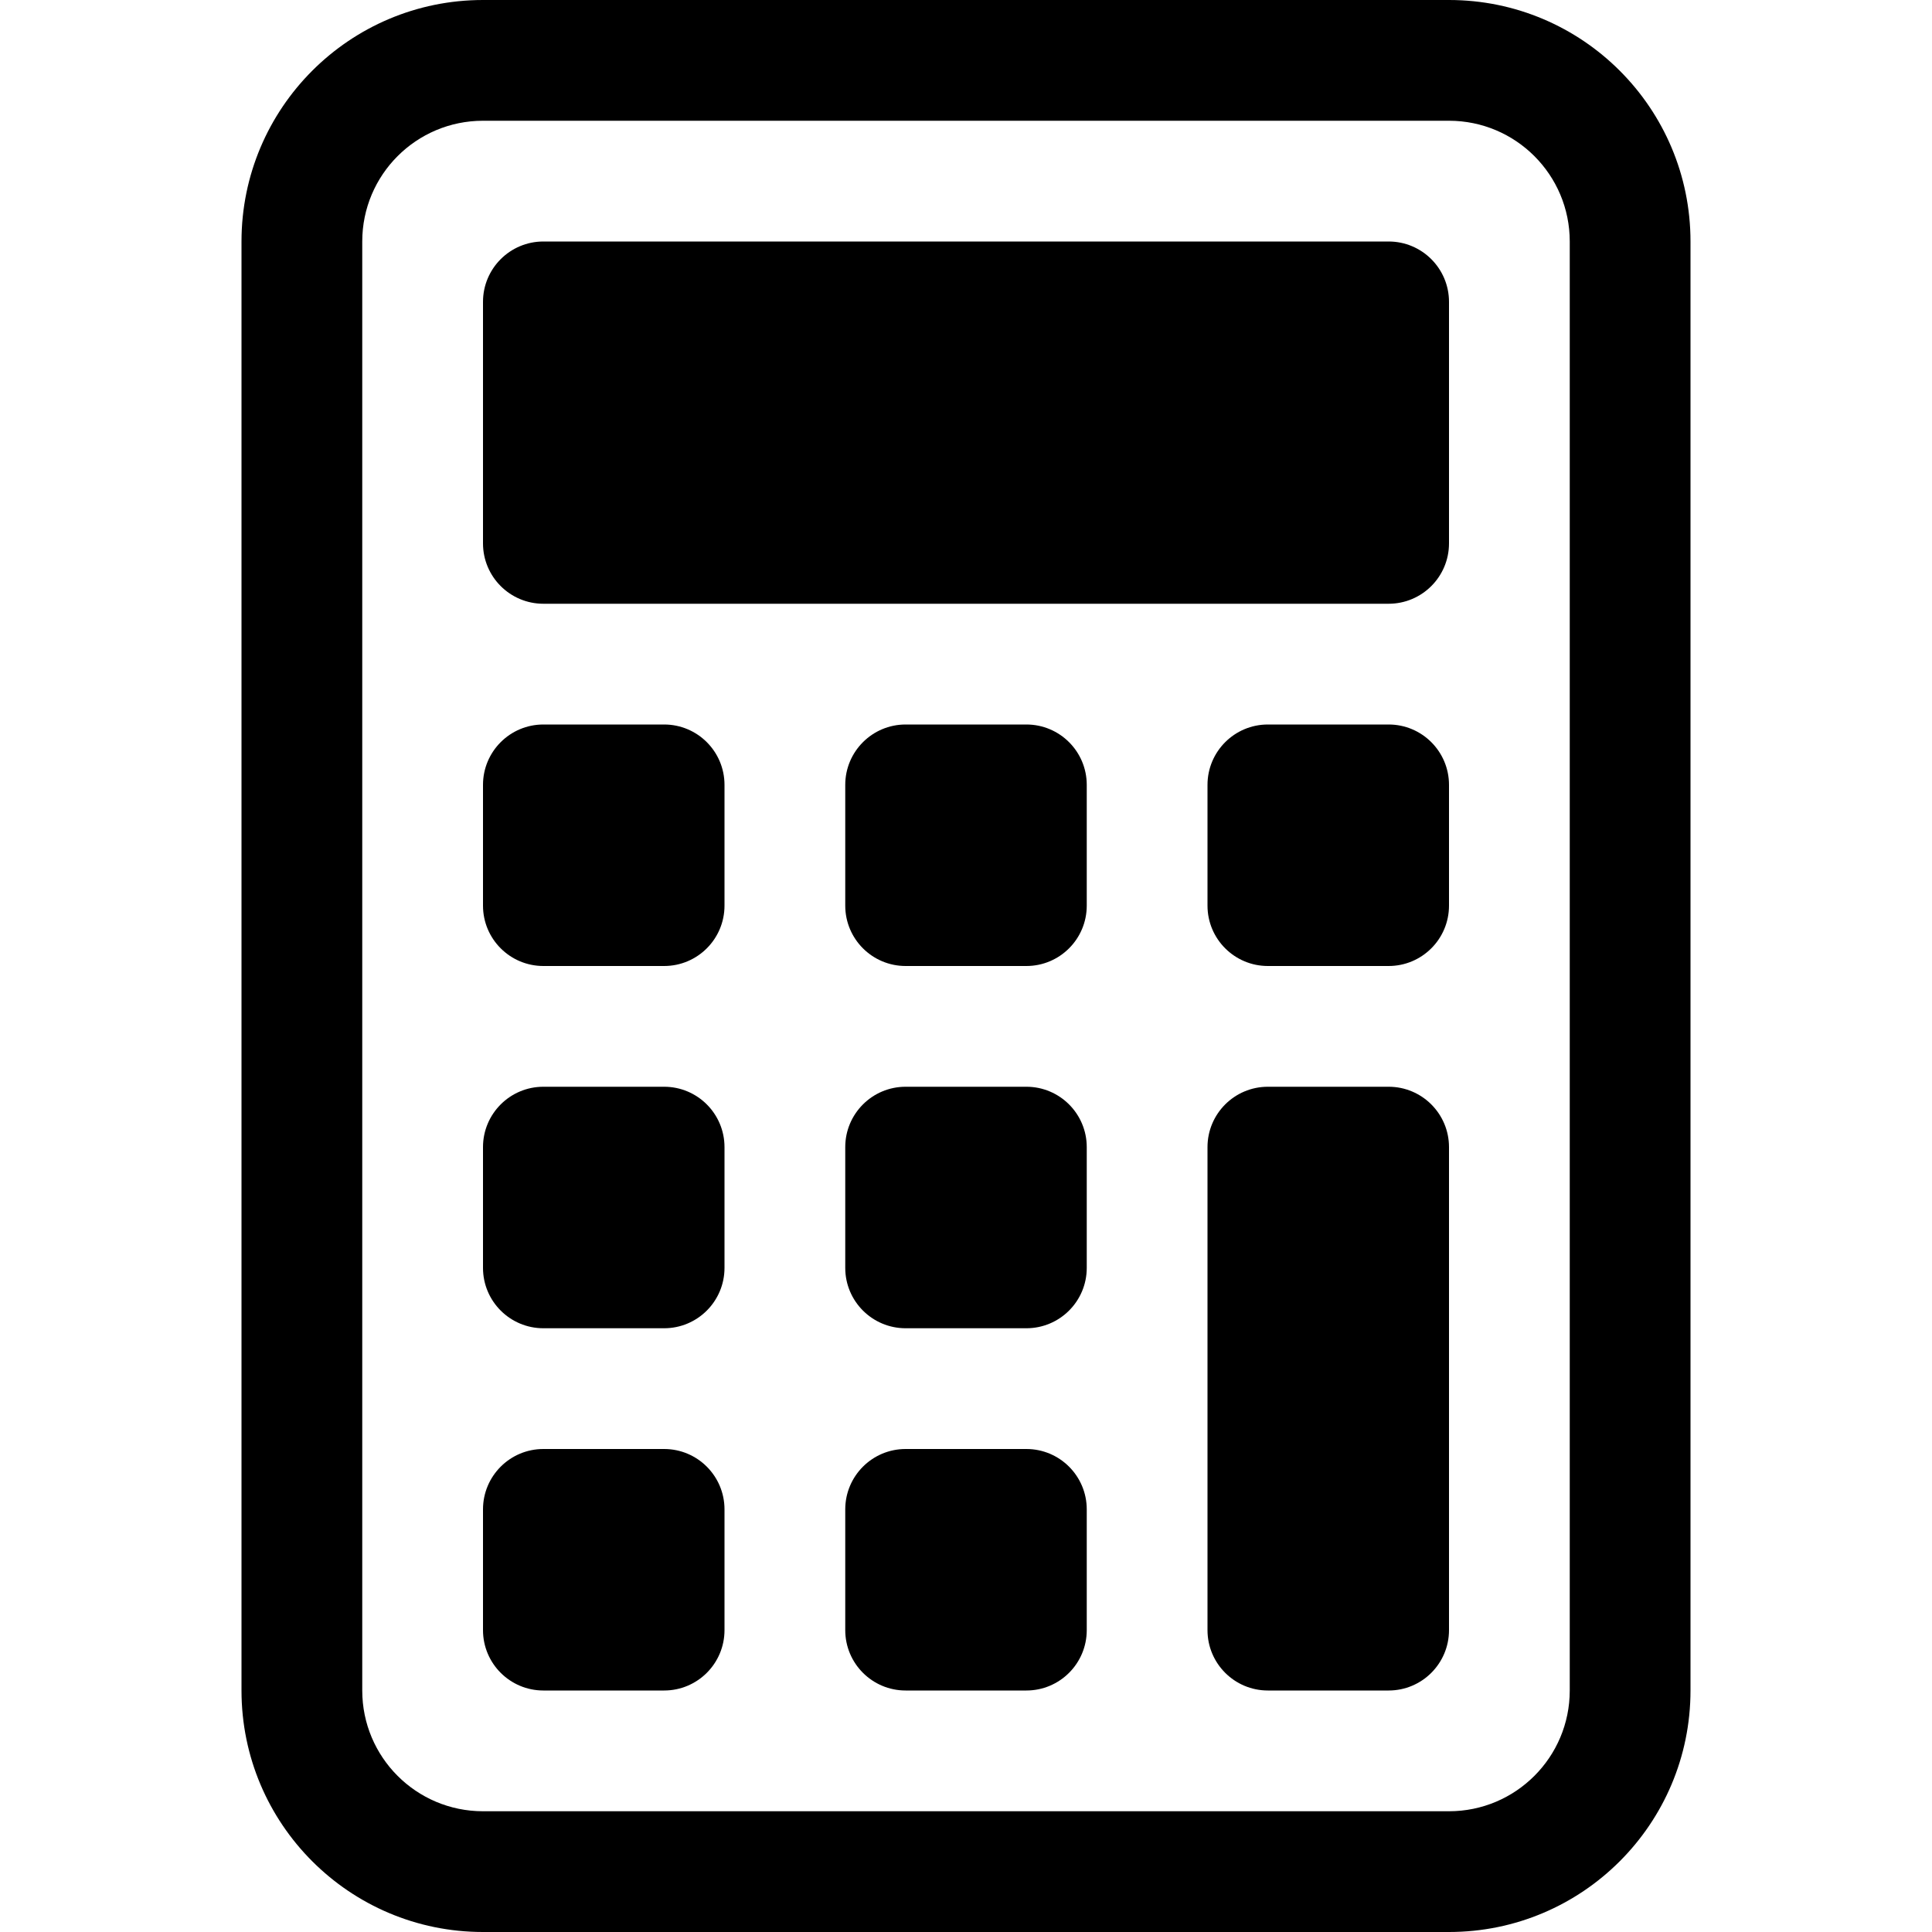
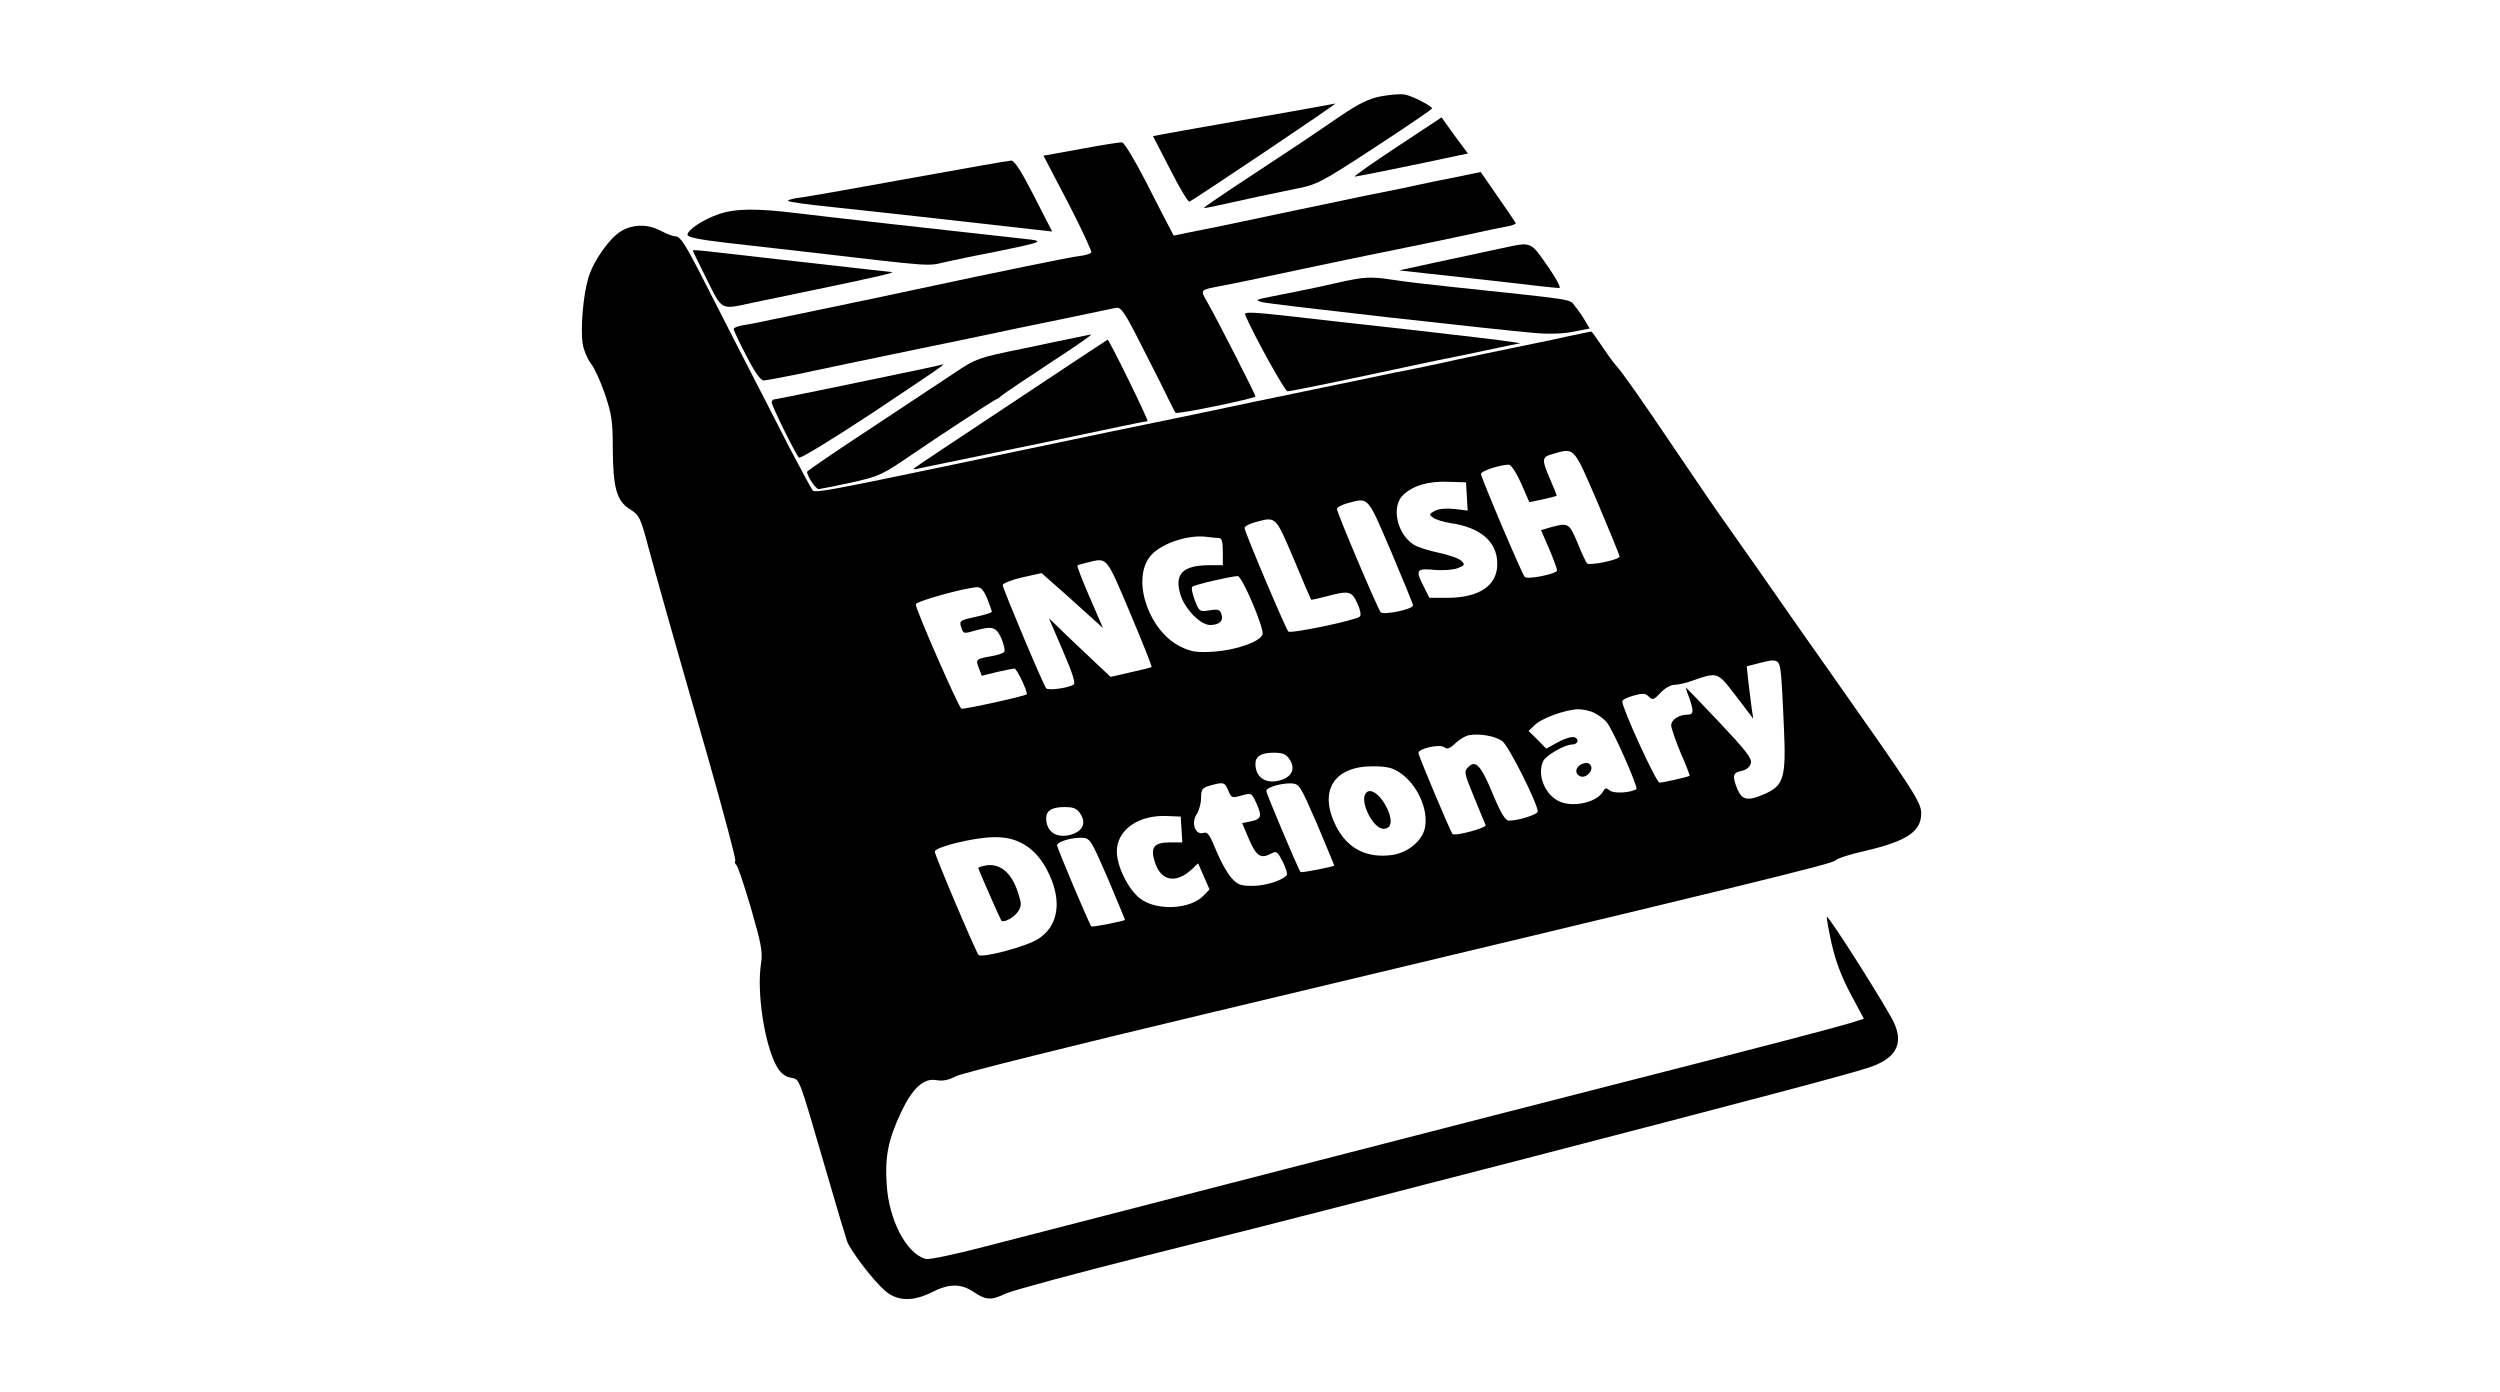
- <svg xmlns="http://www.w3.org/2000/svg" width="16" height="16" fill="currentColor" class="bi bi-calculator" viewBox="0 0 16 16">
-   <path d="M12 1a1 1 0 0 1 1 1v12a1 1 0 0 1-1 1H4a1 1 0 0 1-1-1V2a1 1 0 0 1 1-1h8zM4 0a2 2 0 0 0-2 2v12a2 2 0 0 0 2 2h8a2 2 0 0 0 2-2V2a2 2 0 0 0-2-2H4z" />
-   <path d="M4 2.5a.5.5 0 0 1 .5-.5h7a.5.5 0 0 1 .5.5v2a.5.5 0 0 1-.5.5h-7a.5.5 0 0 1-.5-.5v-2zm0 4a.5.5 0 0 1 .5-.5h1a.5.5 0 0 1 .5.5v1a.5.5 0 0 1-.5.5h-1a.5.5 0 0 1-.5-.5v-1zm0 3a.5.5 0 0 1 .5-.5h1a.5.5 0 0 1 .5.5v1a.5.5 0 0 1-.5.5h-1a.5.5 0 0 1-.5-.5v-1zm0 3a.5.5 0 0 1 .5-.5h1a.5.5 0 0 1 .5.5v1a.5.5 0 0 1-.5.5h-1a.5.5 0 0 1-.5-.5v-1zm3-6a.5.5 0 0 1 .5-.5h1a.5.5 0 0 1 .5.5v1a.5.5 0 0 1-.5.5h-1a.5.5 0 0 1-.5-.5v-1zm0 3a.5.5 0 0 1 .5-.5h1a.5.5 0 0 1 .5.5v1a.5.5 0 0 1-.5.5h-1a.5.5 0 0 1-.5-.5v-1zm0 3a.5.5 0 0 1 .5-.5h1a.5.5 0 0 1 .5.5v1a.5.5 0 0 1-.5.5h-1a.5.5 0 0 1-.5-.5v-1zm3-6a.5.5 0 0 1 .5-.5h1a.5.5 0 0 1 .5.5v1a.5.5 0 0 1-.5.5h-1a.5.5 0 0 1-.5-.5v-1zm0 3a.5.5 0 0 1 .5-.5h1a.5.5 0 0 1 .5.5v4a.5.5 0 0 1-.5.5h-1a.5.5 0 0 1-.5-.5v-4z" />
+ <svg xmlns="http://www.w3.org/2000/svg" version="1.0" width="920pt" height="512pt" viewBox="0 0 920 512" preserveAspectRatio="xMidYMid meet">
+   <g transform="translate(0,512) scale(0.1,-0.1)" fill="#000000" stroke="none">
+     <path d="M5084 4766 c-47 -9 -81 -26 -150 -72 -127 -87 -160 -109 -341 -228 -90 -59 -163 -109 -163 -111 0 -1 19 1 43 7 84 19 224 49 299 64 73 14 91 23 288 152 115 75 210 140 210 143 0 8 -72 46 -100 51 -14 3 -52 0 -86 -6z" />
+     <path d="M4860 4729 c-25 -5 -162 -29 -305 -54 -143 -25 -272 -48 -286 -51 l-26 -5 63 -122 c34 -67 66 -121 71 -119 17 7 546 362 537 361 -5 -1 -29 -5 -54 -10z" />
+     <path d="M5140 4579 c-91 -60 -160 -109 -155 -109 8 0 235 46 378 77 l39 8 -49 66 -48 67 -165 -109z" />
+     <path d="M3978 4572 l-138 -25 91 -174 c49 -95 87 -177 85 -182 -3 -5 -23 -11 -43 -13 -34 -4 -308 -60 -578 -118 -55 -12 -174 -37 -265 -56 -91 -19 -210 -44 -265 -55 -55 -12 -115 -24 -132 -26 -18 -3 -33 -9 -33 -14 0 -5 21 -50 47 -99 30 -59 52 -90 63 -90 9 0 61 10 116 21 131 28 232 49 449 94 99 20 218 45 265 55 47 10 166 35 265 55 99 21 190 40 201 42 19 4 31 -12 95 -139 40 -78 84 -165 97 -193 14 -27 26 -52 28 -54 6 -7 294 53 294 60 0 8 -141 284 -177 347 -27 47 -29 45 57 61 56 11 82 16 340 71 80 17 210 44 290 60 80 16 199 41 265 55 66 15 135 29 153 32 18 3 31 9 30 12 -2 4 -31 47 -66 97 l-63 91 -92 -19 c-51 -10 -110 -22 -132 -27 -22 -5 -107 -23 -190 -39 -82 -17 -226 -47 -320 -67 -234 -50 -261 -55 -333 -69 l-63 -13 -16 31 c-9 17 -49 94 -88 171 -40 77 -78 141 -86 141 -8 1 -76 -10 -151 -24z" />
+     <path d="M3355 4465 c-192 -35 -374 -67 -402 -71 -29 -3 -53 -9 -53 -13 0 -4 73 -14 163 -23 133 -14 485 -53 755 -84 l54 -6 -67 131 c-46 90 -72 131 -84 130 -9 0 -173 -29 -366 -64z" />
+     <path d="M2645 4332 c-58 -20 -115 -58 -115 -76 0 -9 43 -18 148 -30 81 -9 203 -23 272 -31 498 -58 460 -55 530 -39 36 8 121 26 190 39 171 35 177 38 100 46 -301 33 -737 82 -833 94 -154 19 -230 18 -292 -3z" />
+     <path d="M2290 4272 c-44 -24 -106 -110 -125 -175 -19 -64 -29 -184 -21 -241 4 -25 18 -58 30 -73 13 -16 36 -66 52 -113 25 -74 29 -100 29 -200 1 -146 14 -193 63 -224 35 -22 39 -29 70 -147 37 -135 61 -223 218 -769 57 -201 102 -370 100 -377 -3 -6 -1 -13 3 -15 5 -2 29 -73 54 -158 38 -132 44 -162 38 -203 -18 -109 14 -310 60 -386 12 -20 30 -34 49 -37 34 -7 27 11 129 -339 38 -132 74 -251 79 -265 14 -35 96 -143 138 -179 45 -40 103 -42 174 -6 63 32 107 32 154 0 45 -30 63 -31 118 -5 24 11 259 75 523 141 264 66 599 151 745 189 146 38 416 108 600 155 860 223 1231 321 1306 346 99 32 130 85 95 163 -21 49 -242 398 -248 392 -2 -2 6 -46 17 -97 15 -66 36 -122 70 -186 l49 -92 -47 -15 c-45 -14 -329 -89 -867 -226 -339 -86 -2102 -541 -2327 -599 -103 -27 -198 -47 -210 -44 -71 17 -137 142 -145 274 -7 103 6 166 53 266 42 89 84 127 130 118 23 -4 45 0 73 15 22 11 435 114 918 229 2007 479 2308 552 2318 565 6 7 55 23 110 35 153 36 205 71 205 138 0 41 -25 79 -347 536 -40 56 -94 134 -121 172 -86 124 -194 278 -252 360 -32 44 -110 159 -175 255 -138 205 -203 297 -228 325 -10 11 -34 44 -53 73 -19 28 -36 52 -38 52 -2 0 -45 -9 -97 -20 -52 -12 -137 -29 -190 -40 -53 -11 -150 -31 -215 -45 -65 -15 -141 -30 -169 -36 -27 -5 -68 -13 -90 -18 -22 -5 -139 -29 -260 -54 -121 -25 -319 -66 -440 -92 -121 -25 -263 -54 -315 -65 -92 -19 -287 -60 -645 -135 -373 -78 -435 -89 -444 -80 -5 6 -44 78 -87 160 -42 83 -122 238 -177 345 -55 107 -127 248 -160 313 -44 85 -65 117 -79 117 -10 0 -35 9 -55 20 -47 25 -98 26 -143 2z m3589 -1001 c44 -104 81 -194 81 -199 0 -12 -112 -35 -120 -25 -4 5 -20 38 -35 76 -30 72 -34 74 -97 57 l-37 -11 30 -69 c16 -38 29 -73 29 -79 0 -13 -110 -35 -119 -24 -11 12 -161 366 -161 379 0 11 71 34 103 34 8 0 28 -31 45 -69 l30 -69 48 10 c27 6 50 12 52 13 2 1 -9 28 -23 60 -32 74 -32 83 8 94 83 24 76 30 166 -178z m-481 22 l3 -52 -49 6 c-31 3 -57 1 -72 -7 -22 -12 -22 -14 -6 -25 9 -7 38 -16 64 -20 111 -16 172 -69 172 -150 0 -80 -65 -124 -182 -125 l-68 0 -20 40 c-32 63 -29 69 38 63 32 -3 70 0 86 6 27 11 28 13 14 27 -9 9 -46 22 -84 30 -38 8 -79 21 -92 30 -62 40 -83 141 -38 183 36 34 93 51 166 48 l65 -2 3 -52z m-279 -202 c44 -104 81 -194 81 -199 0 -14 -110 -37 -119 -25 -11 12 -161 366 -161 380 0 6 17 15 38 21 80 21 72 30 161 -177z m-358 -28 c34 -82 63 -149 64 -150 0 -1 25 4 55 12 85 23 94 20 115 -25 11 -24 15 -44 9 -49 -15 -14 -255 -64 -263 -55 -11 13 -161 367 -161 381 0 6 17 15 38 21 79 21 74 26 143 -135z m-275 77 c10 0 14 -14 14 -50 l0 -50 -49 0 c-101 0 -132 -34 -105 -114 18 -51 73 -106 107 -106 34 0 50 15 42 39 -5 18 -12 20 -44 15 -36 -6 -38 -5 -54 37 -9 24 -14 46 -9 50 7 7 145 39 167 39 16 0 99 -195 91 -215 -10 -27 -96 -57 -178 -63 -65 -4 -83 -1 -123 18 -115 56 -180 239 -116 328 34 49 142 87 215 76 16 -2 35 -4 42 -4z m-327 -276 c45 -107 81 -197 79 -199 -1 -1 -36 -10 -77 -19 l-74 -17 -51 48 c-28 26 -79 75 -114 108 l-62 60 51 -119 c38 -88 48 -121 39 -126 -20 -12 -93 -22 -100 -13 -11 13 -160 367 -160 380 0 6 32 19 71 28 l72 16 43 -38 c24 -21 75 -66 113 -101 l70 -63 -49 113 c-27 62 -47 114 -45 117 2 2 19 7 37 11 74 18 67 26 157 -186z m-526 53 c9 -23 17 -45 17 -48 0 -4 -27 -12 -60 -19 -55 -12 -60 -15 -54 -34 9 -29 8 -29 51 -17 65 18 78 15 98 -28 9 -22 14 -44 11 -49 -3 -6 -25 -13 -49 -17 -56 -10 -57 -11 -45 -43 l11 -29 56 14 c31 7 60 13 64 13 9 0 51 -89 45 -95 -6 -7 -230 -56 -240 -53 -10 4 -168 364 -168 384 0 11 176 60 225 63 15 1 25 -11 38 -42z m2921 -279 c3 -29 8 -119 11 -199 8 -178 -1 -209 -67 -239 -65 -29 -86 -26 -104 15 -20 49 -18 62 15 68 18 4 30 14 34 28 5 18 -17 46 -115 150 -67 71 -123 129 -124 129 -1 0 4 -17 12 -37 18 -52 17 -63 -7 -63 -31 0 -59 -19 -59 -39 0 -11 16 -56 35 -102 20 -45 34 -83 33 -84 -6 -4 -97 -25 -111 -25 -12 0 -137 272 -137 299 0 6 19 15 41 21 35 10 44 9 57 -4 13 -13 18 -12 43 15 15 16 38 29 51 29 12 0 41 6 63 14 98 34 94 35 164 -56 l63 -83 -6 40 c-3 22 -8 65 -12 96 l-6 57 39 10 c76 20 81 18 87 -40z m-686 -142 c15 -8 35 -22 44 -33 22 -24 118 -242 110 -247 -23 -14 -84 -17 -98 -5 -13 11 -17 10 -25 -4 -24 -42 -118 -61 -167 -33 -51 28 -76 101 -52 147 11 20 79 59 104 59 22 0 30 19 10 27 -9 3 -35 -4 -60 -18 l-44 -24 -32 33 -33 32 22 21 c25 26 115 58 161 59 18 0 45 -6 60 -14z m-339 -104 c23 -17 128 -226 130 -258 1 -11 -71 -34 -106 -34 -13 0 -29 25 -59 97 -44 107 -64 128 -91 100 -16 -16 -15 -22 21 -109 21 -51 40 -98 43 -104 4 -11 -112 -42 -122 -33 -7 8 -125 287 -125 298 0 17 79 34 95 21 10 -8 20 -5 40 14 15 14 36 27 48 30 39 8 100 -2 126 -22z m-783 -67 c21 -33 10 -61 -30 -75 -55 -18 -96 7 -96 59 0 28 21 41 67 41 34 0 46 -5 59 -25z m405 -48 c64 -43 106 -134 93 -202 -9 -48 -61 -92 -119 -101 -95 -14 -167 23 -209 107 -64 128 -8 219 135 219 52 0 73 -5 100 -23z m-631 -66 c11 -27 14 -28 43 -20 44 12 42 13 62 -30 20 -46 16 -56 -24 -64 l-30 -6 26 -61 c27 -62 43 -72 83 -50 17 9 22 5 40 -30 11 -22 18 -44 16 -49 -13 -20 -78 -41 -126 -41 -44 0 -56 4 -78 29 -15 16 -40 61 -56 100 -24 59 -32 71 -47 66 -30 -10 -47 37 -25 69 9 14 16 41 16 60 0 31 4 37 33 45 49 14 54 13 67 -18z m327 -124 c34 -82 63 -150 63 -152 0 -4 -120 -28 -124 -24 -8 9 -126 289 -126 298 0 14 57 30 94 28 28 -2 32 -10 93 -150z m-871 38 c21 -33 10 -61 -30 -75 -55 -18 -96 7 -96 59 0 28 21 41 67 41 34 0 46 -5 59 -25z m372 -57 l3 -48 -44 0 c-60 0 -74 -17 -58 -70 22 -73 78 -84 138 -28 l22 21 21 -48 21 -48 -21 -22 c-49 -52 -173 -58 -234 -12 -44 34 -86 118 -86 174 0 79 80 135 185 130 l50 -2 3 -47z m-592 -49 c50 -24 89 -72 115 -140 35 -92 17 -171 -50 -214 -42 -28 -208 -72 -220 -59 -11 13 -161 367 -161 380 0 17 144 52 214 53 41 1 73 -5 102 -20z m321 -132 c34 -82 63 -150 63 -152 0 -4 -120 -28 -124 -24 -8 9 -126 289 -126 298 0 14 57 30 94 28 28 -2 32 -10 93 -150z" />
+     <path d="M5823 2309 c-26 -10 -30 -37 -7 -46 21 -8 49 21 38 40 -7 10 -15 12 -31 6z" />
+     <path d="M5025 2199 c-21 -32 29 -129 66 -129 27 0 34 24 19 63 -24 59 -68 94 -85 66z" />
+     <path d="M3618 1933 c-10 -2 -18 -6 -18 -7 0 -5 82 -191 85 -194 9 -9 47 12 61 33 14 22 14 29 -1 74 -25 75 -71 109 -127 94z" />
+     <path d="M5515 4204 c-60 -13 -168 -36 -238 -51 l-128 -28 108 -12 c59 -6 189 -21 288 -32 99 -12 185 -21 193 -21 7 0 -7 28 -34 68 -76 109 -62 103 -189 76z" />
+     <path d="M2550 4197 c0 -2 23 -49 51 -105 57 -115 50 -112 164 -87 39 8 149 31 245 51 231 48 288 62 270 63 -15 1 -80 9 -489 55 -236 27 -241 28 -241 23z" />
+     <path d="M4920 4079 c-47 -11 -105 -23 -130 -28 -25 -5 -74 -15 -110 -22 -60 -12 -63 -13 -35 -21 30 -8 856 -101 1010 -114 49 -4 102 -2 138 6 l57 11 -16 27 c-8 15 -25 39 -37 54 -24 29 18 22 -462 73 -77 8 -170 19 -207 25 -86 13 -105 12 -208 -11z" />
+     <path d="M4582 3962 c29 -70 146 -282 156 -282 10 0 149 28 392 80 25 6 99 21 165 35 66 13 143 29 170 35 28 6 68 14 90 19 l40 8 -40 6 c-22 4 -184 23 -360 43 -176 19 -376 42 -445 50 -144 16 -173 17 -168 6z" />
+     <path d="M3965 3879 c-22 -4 -115 -24 -206 -43 -158 -32 -170 -37 -240 -84 -41 -27 -181 -120 -311 -206 -131 -86 -238 -159 -238 -162 0 -16 32 -64 43 -64 6 1 60 11 119 24 103 23 114 28 222 102 89 61 307 204 311 204 3 0 13 7 22 15 10 8 90 62 178 120 88 57 156 104 150 104 -5 -1 -28 -5 -50 -10z" />
+     <path d="M3721 3635 c-195 -129 -356 -236 -358 -239 -3 -3 3 -3 14 -1 10 3 86 18 168 35 83 17 215 45 295 61 285 60 375 79 383 79 6 0 -141 300 -147 300 -1 0 -161 -106 -355 -235z" />
+     <path d="M3380 3759 c-185 -39 -525 -109 -532 -109 -4 0 -8 -5 -8 -11 0 -13 87 -189 100 -203 5 -5 122 67 262 159 230 153 281 188 268 184 -3 -1 -43 -10 -90 -20z" />
+   </g>
</svg>
